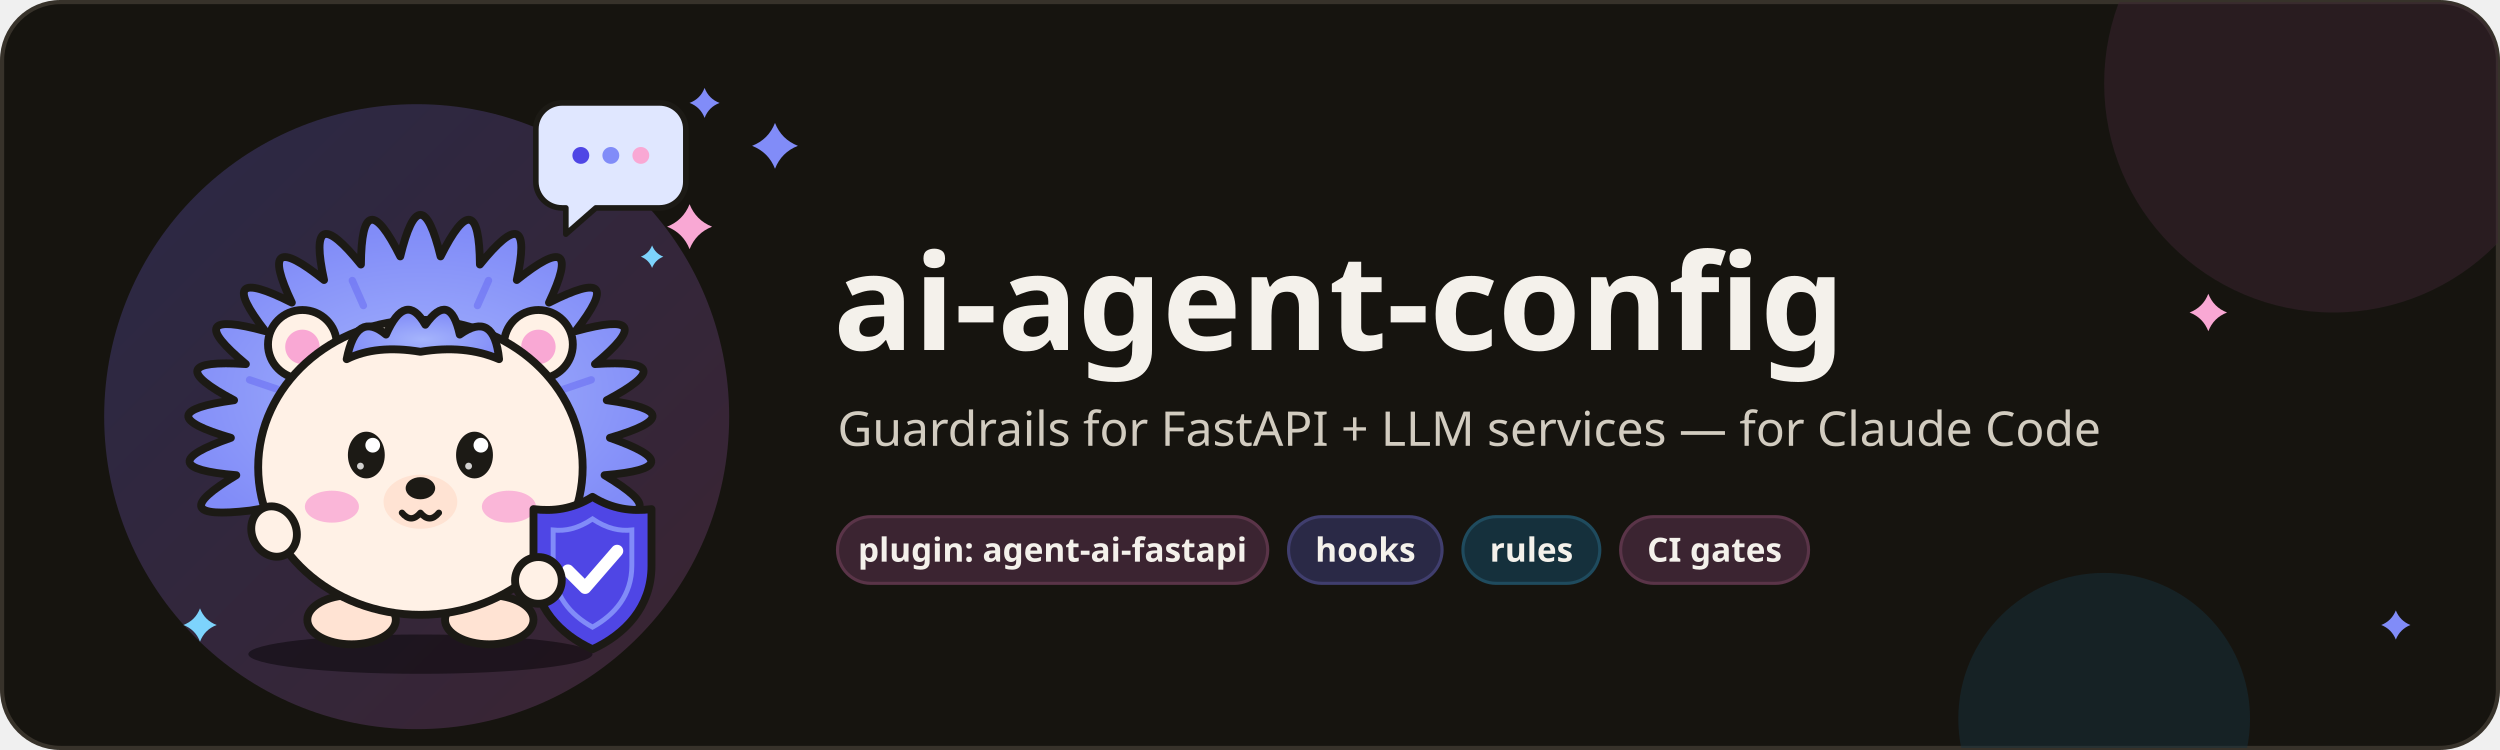
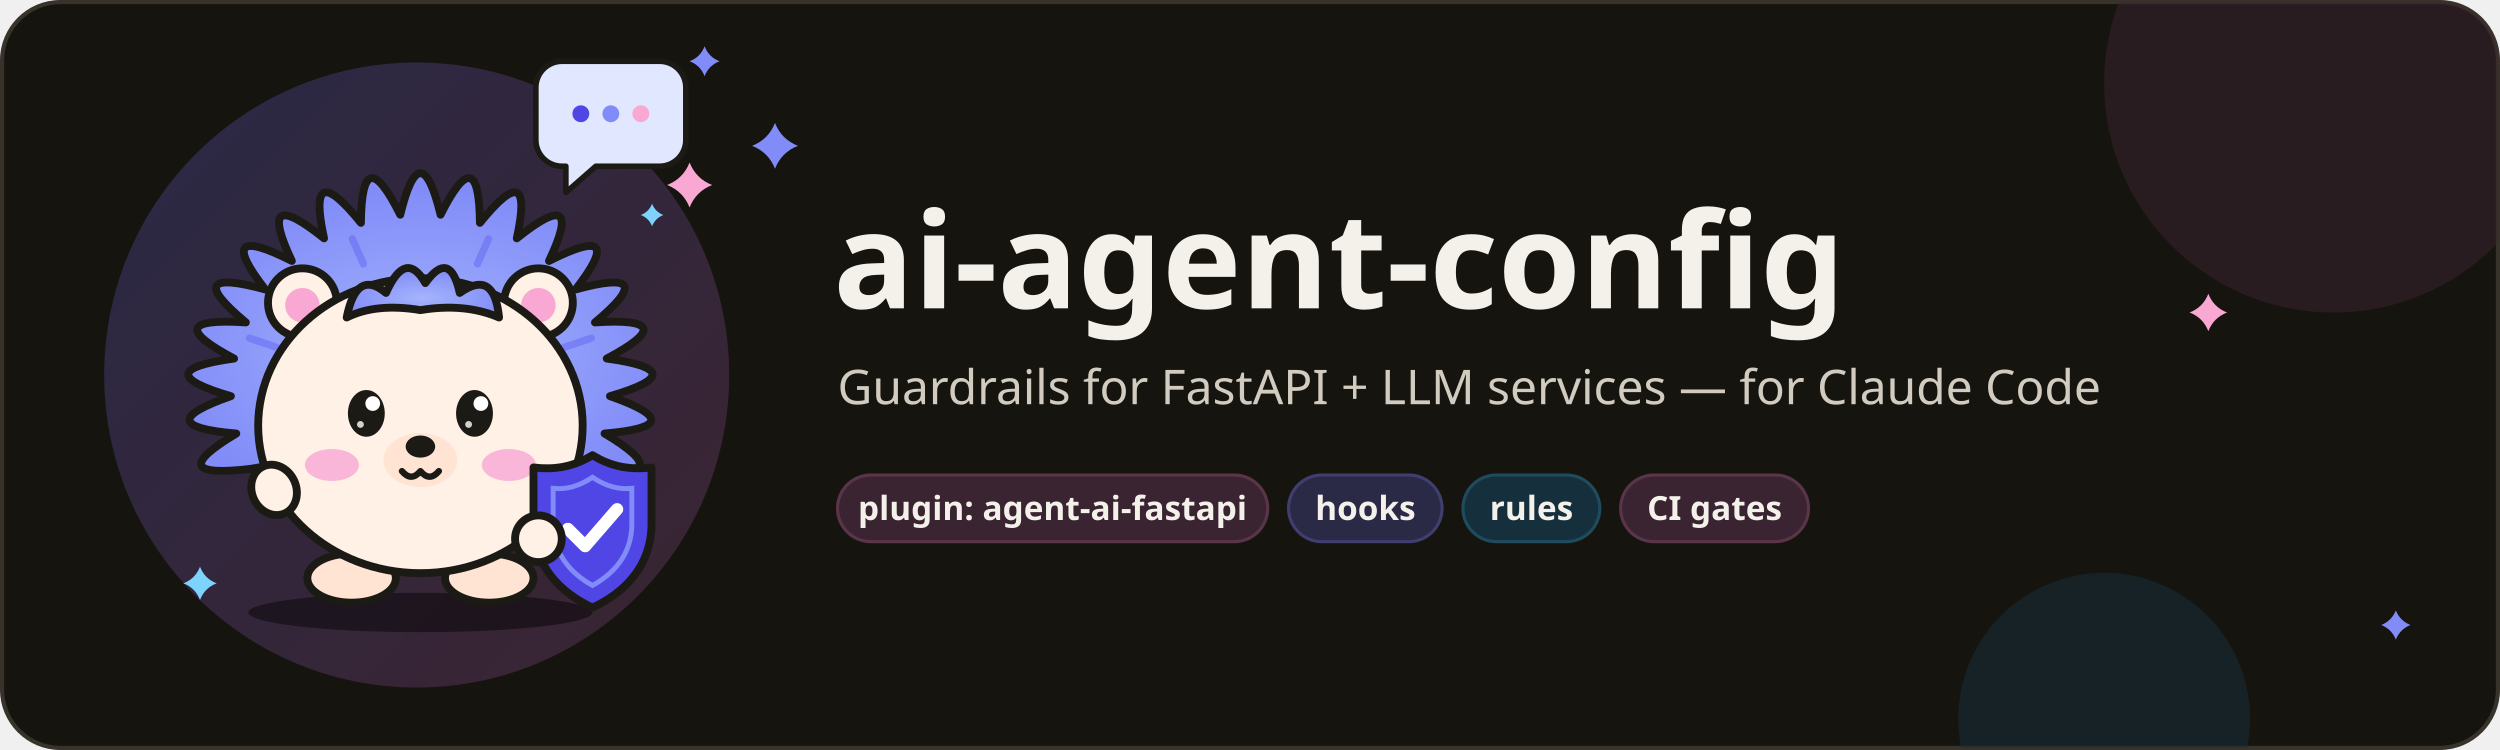
<svg xmlns="http://www.w3.org/2000/svg" viewBox="0 0 1200 360" role="img" aria-labelledby="t d">
  <defs>
    <style>.s{font-family:'Plus Jakarta Sans', system-ui, sans-serif}.m{font-family:ui-monospace, 'SF Mono', Menlo, Consolas, monospace;font-variant-ligatures:none}.eye,.tw,.blob{transform-box:fill-box;transform-origin:50% 50%}.eye{animation:blink 4.6s ease-in-out infinite}@keyframes blink{0%,93%,96%,100%{transform:scaleY(1)}94%,95%{transform:scaleY(.1)}}.glint{animation:glint 4.6s ease-in-out infinite}@keyframes glint{0%,93%,96%,100%{opacity:1}93.6%,95.4%{opacity:0}}.tw{animation:twinkle 6s ease-in-out infinite}.tw1{animation-delay:.6s}.tw2{animation-delay:2.1s}.tw3{animation-delay:3.6s}.tw4{animation-delay:5.1s}.tw5{animation-delay:1.35s}.tw6{animation-delay:2.85s}.tw7{animation-delay:4.35s}@keyframes twinkle{0%,32%,100%{transform:scale(1);opacity:1}10%{transform:scale(.85);opacity:.6}22%{transform:scale(1.1);opacity:1}}.blob{animation:drift-a 9s ease-in-out infinite}.blob2{animation-name:drift-b}.blob3{animation-name:drift-c}@keyframes drift-a{0%,100%{transform:translate(0,0)}50%{transform:translate(2px,-2px)}}@keyframes drift-b{0%,100%{transform:translate(0,0)}50%{transform:translate(-2.5px,2px)}}@keyframes drift-c{0%,100%{transform:translate(0,0)}50%{transform:translate(2px,-1.5px)}}@media (prefers-reduced-motion:reduce){*,*::before,*::after{animation:none!important}}</style>
    <filter id="sh" x="-10%" y="-10%" width="120%" height="140%">
      <feDropShadow dx="0" dy="4" stdDeviation="6" flood-color="#000000" flood-opacity="0.5" />
    </filter>
  </defs>
  <clipPath id="cc">
    <rect x="1" y="1" width="1198" height="358" rx="28" />
  </clipPath>
  <rect x="1" y="1" width="1198" height="358" rx="28" fill="#16140f" stroke="#37322a" stroke-width="2" />
  <linearGradient id="ga" x1="0" y1="0" x2="1" y2="1">
    <stop offset="0" stop-color="#2a2946" />
    <stop offset="1" stop-color="#3b2431" />
  </linearGradient>
  <g clip-path="url(#cc)">
    <g class="blob">
-       <circle cx="200" cy="200" r="150" fill="url(#ga)" />
+       <circle cx="200" cy="180" r="150" fill="url(#ga)" />
    </g>
    <g class="blob blob2">
      <circle cx="1120" cy="40" r="110" fill="#3b2431" opacity="0.5" />
    </g>
    <g class="blob blob3">
      <circle cx="1010" cy="345" r="70" fill="#15303c" opacity="0.5" />
    </g>
  </g>
  <g class="tw tw1">
    <path d="M372,59Q375.1,66.9 383,70Q375.1,73.1 372,81Q368.9,73.1 361,70Q368.9,66.9 372,59Z" fill="#818cf8" opacity="1" />
  </g>
  <g class="tw tw2">
    <path d="M1060,141Q1062.5,147.5 1069,150Q1062.5,152.5 1060,159Q1057.5,152.5 1051,150Q1057.5,147.5 1060,141Z" fill="#f9a8d4" opacity="1" />
  </g>
  <g class="tw tw3">
-     <path d="M96,292Q98.2,297.8 104,300Q98.2,302.2 96,308Q93.8,302.2 88,300Q93.8,297.8 96,292Z" fill="#7dd3fc" opacity="1" />
+     <path d="M96,272Q98.2,277.8 104,280Q98.2,282.2 96,288Q93.8,282.2 88,280Q93.8,277.8 96,272Z" fill="#7dd3fc" opacity="1" />
  </g>
  <g class="tw tw4">
    <path d="M1150,293Q1152,298 1157,300Q1152,302 1150,307Q1148,302 1143,300Q1148,298 1150,293Z" fill="#818cf8" opacity="1" />
  </g>
-   <g transform="translate(72 78) scale(1.18)">
+   <g transform="translate(72 58) scale(1.18)">
    <defs>
      <radialGradient id="mg" cx="50%" cy="60%" r="55%">
        <stop offset="0" stop-color="#a5b4fc" />
        <stop offset="1" stop-color="#818cf8" />
      </radialGradient>
    </defs>
    <ellipse cx="110" cy="200" rx="70" ry="8" fill="#000000" opacity="0.45" />
    <path d="M110,130L40.7,141.6Q3.9,145.9 35.1,127.2Q-1.8,124.1 32.9,112Q-2.4,101.7 34.2,96.7Q2,79.6 39,82Q11.3,58.9 46.9,68.6Q25.1,40.5 57.7,57Q42.7,25.3 70.8,47.8Q63.4,13.8 85.8,41.5Q86.1,6.8 101.8,38.2Q110,4.4 118.2,38.2Q133.9,6.8 134.2,41.5Q156.6,13.8 149.2,47.8Q177.3,25.3 162.3,57Q194.9,40.5 173.1,68.6Q208.7,58.9 181,82Q218,79.6 185.8,96.7Q222.4,101.7 187.1,112Q221.8,124.1 184.9,127.2Q216.1,145.9 179.3,141.6Z" fill="url(#mg)" stroke="#1c1a15" stroke-width="3.2" stroke-linejoin="round" stroke-linecap="round" />
    <path d="M51.7,92.2L40.5,88.4" stroke="#6366f1" stroke-width="3" stroke-linecap="round" opacity=".5" />
    <path d="M65.4,71.7L56.8,64.1" stroke="#6366f1" stroke-width="3" stroke-linecap="round" opacity=".5" />
    <path d="M86.8,58.2L82.3,48" stroke="#6366f1" stroke-width="3" stroke-linecap="round" opacity=".5" />
    <path d="M133.2,58.2L137.7,48" stroke="#6366f1" stroke-width="3" stroke-linecap="round" opacity=".5" />
    <path d="M154.6,71.7L163.2,64.1" stroke="#6366f1" stroke-width="3" stroke-linecap="round" opacity=".5" />
    <path d="M168.3,92.2L179.5,88.4" stroke="#6366f1" stroke-width="3" stroke-linecap="round" opacity=".5" />
    <circle cx="62" cy="74" r="14" fill="#fff1e6" stroke="#1c1a15" stroke-width="3.2" stroke-linejoin="round" stroke-linecap="round" />
    <circle cx="62" cy="75" r="7" fill="#f9a8d4" />
    <circle cx="158" cy="74" r="14" fill="#fff1e6" stroke="#1c1a15" stroke-width="3.2" stroke-linejoin="round" stroke-linecap="round" />
    <circle cx="158" cy="75" r="7" fill="#f9a8d4" />
    <ellipse cx="82" cy="186" rx="18" ry="10" fill="#ffe3d3" stroke="#1c1a15" stroke-width="3.2" stroke-linejoin="round" stroke-linecap="round" />
    <ellipse cx="138" cy="186" rx="18" ry="10" fill="#ffe3d3" stroke="#1c1a15" stroke-width="3.2" stroke-linejoin="round" stroke-linecap="round" />
    <ellipse cx="110" cy="124" rx="66" ry="60" fill="#fff1e6" stroke="#1c1a15" stroke-width="3.2" stroke-linejoin="round" stroke-linecap="round" />
    <path d="M80,80Q84,60 96,70Q104,52 112,66Q122,52 126,70Q140,60 142,80Q128,74 110,77Q92,74 80,80Z" fill="url(#mg)" stroke="#1c1a15" stroke-width="3.2" stroke-linejoin="round" stroke-linecap="round" />
    <ellipse cx="74" cy="140" rx="11" ry="6.5" fill="#f9a8d4" opacity=".8" />
    <ellipse cx="146" cy="140" rx="11" ry="6.5" fill="#f9a8d4" opacity=".8" />
    <g class="eye">
      <ellipse cx="88" cy="119" rx="7.5" ry="9.5" fill="#1c1a15" />
      <g class="glint">
        <circle cx="90.6" cy="115" r="3" fill="#ffffff" />
        <circle cx="85.6" cy="123.5" r="1.4" fill="#ffffff" opacity=".8" />
      </g>
    </g>
    <g class="eye">
      <ellipse cx="132" cy="119" rx="7.5" ry="9.5" fill="#1c1a15" />
      <g class="glint">
        <circle cx="134.6" cy="115" r="3" fill="#ffffff" />
        <circle cx="129.6" cy="123.5" r="1.4" fill="#ffffff" opacity=".8" />
      </g>
    </g>
    <ellipse cx="110" cy="138" rx="15" ry="11" fill="#ffe3d3" />
    <ellipse cx="110" cy="132.5" rx="6" ry="4.5" fill="#1c1a15" />
    <path d="M102.5,142.5q3.75,4.5 7.5,0q3.75,4.5 7.5,0" fill="none" stroke="#1c1a15" stroke-width="2.6" stroke-linecap="round" stroke-linejoin="round" />
    <ellipse cx="50" cy="152" rx="9" ry="10.5" fill="#fff1e6" stroke="#1c1a15" stroke-width="3.2" stroke-linejoin="round" stroke-linecap="round" transform="rotate(-25 46 150)" />
    <path d="M180,136C188,141 196,142 204,141L204,164C204,181 193,192 180,198C167,192 156,181 156,164L156,141C164,142 172,141 180,136Z" fill="#4f46e5" stroke="#1c1a15" stroke-width="3.2" stroke-linejoin="round" stroke-linecap="round" />
    <path d="M180,145C186,149 191,150 196,149.5L196,164C196,176 189,184 180,189C171,184 164,176 164,164L164,149.5C169,150 174,149 180,145Z" fill="none" stroke="#818cf8" stroke-width="2" />
    <path d="M170,166l7,7l13,-15" fill="none" stroke="#ffffff" stroke-width="5" stroke-linecap="round" stroke-linejoin="round" />
    <circle cx="158" cy="170" r="9.5" fill="#fff1e6" stroke="#1c1a15" stroke-width="3.2" stroke-linejoin="round" stroke-linecap="round" />
  </g>
-   <g transform="translate(250 44) scale(0.9)">
+   <g transform="translate(250 24) scale(0.9)">
    <path d="M8,20a14,14 0 0 1 14,-14h52a14,14 0 0 1 14,14v28a14,14 0 0 1 -14,14h-34l-16,14v-14h-2a14,14 0 0 1 -14,-14z" fill="#e0e7ff" stroke="#1c1a15" stroke-width="3" stroke-linejoin="round" />
    <circle cx="32" cy="34" r="4.5" fill="#4f46e5" />
    <circle cx="48" cy="34" r="4.5" fill="#818cf8" />
    <circle cx="64" cy="34" r="4.5" fill="#f9a8d4" />
    <g class="tw tw5">
      <path d="M90,60Q93.4,68.6 102,72Q93.4,75.4 90,84Q86.6,75.4 78,72Q86.6,68.6 90,60Z" fill="#f9a8d4" opacity="1" />
    </g>
    <g class="tw tw6">
      <path d="M98,-2Q100.2,3.8 106,6Q100.2,8.2 98,14Q95.8,8.2 90,6Q95.8,3.8 98,-2Z" fill="#818cf8" opacity="1" />
    </g>
    <g class="tw tw7">
      <path d="M70,82Q71.7,86.3 76,88Q71.7,89.7 70,94Q68.3,89.7 64,88Q68.3,86.3 70,82Z" fill="#7dd3fc" opacity="1" />
    </g>
  </g>
-   <text class="s" x="400" y="168" font-size="64" font-weight="800" fill="#f4f1eb">ai-agent-config</text>
-   <text class="s" x="402" y="214" font-size="23" font-weight="500" fill="#d2ccc0">Guardrails for FastAPI + LLM services — for Claude Code</text>
-   <rect x="402" y="248" width="206.5" height="32" rx="16.0" fill="#3b2431" stroke="#5a3448" stroke-width="1.5" />
-   <text class="s" x="505.2" y="269.6" font-size="16" font-weight="600" fill="#f4f1eb" text-anchor="middle">plugin: agent-ai-fastapi</text>
-   <rect x="618.5" y="248" width="73.7" height="32" rx="16.0" fill="#2a2946" stroke="#403e6e" stroke-width="1.5" />
-   <text class="s" x="655.4" y="269.6" font-size="16" font-weight="600" fill="#f4f1eb" text-anchor="middle">hooks</text>
-   <rect x="702.2" y="248" width="65.7" height="32" rx="16.0" fill="#15303c" stroke="#1f4b5e" stroke-width="1.5" />
-   <text class="s" x="735.1" y="269.6" font-size="16" font-weight="600" fill="#f4f1eb" text-anchor="middle">rules</text>
-   <rect x="777.9" y="248" width="90.2" height="32" rx="16.0" fill="#3b2431" stroke="#5a3448" stroke-width="1.5" />
-   <text class="s" x="823.0" y="269.6" font-size="16" font-weight="600" fill="#f4f1eb" text-anchor="middle">CI gates</text>
+   <text class="s" x="400" y="148" font-size="64" font-weight="800" fill="#f4f1eb">ai-agent-config</text>
+   <text class="s" x="402" y="194" font-size="23" font-weight="500" fill="#d2ccc0">Guardrails for FastAPI + LLM services — for Claude Code</text>
+   <rect x="402" y="228" width="206.5" height="32" rx="16.0" fill="#3b2431" stroke="#5a3448" stroke-width="1.5" />
+   <text class="s" x="505.2" y="249.6" font-size="16" font-weight="600" fill="#f4f1eb" text-anchor="middle">plugin: agent-ai-fastapi</text>
+   <rect x="618.5" y="228" width="73.7" height="32" rx="16.0" fill="#2a2946" stroke="#403e6e" stroke-width="1.5" />
+   <text class="s" x="655.4" y="249.6" font-size="16" font-weight="600" fill="#f4f1eb" text-anchor="middle">hooks</text>
+   <rect x="702.2" y="228" width="65.7" height="32" rx="16.0" fill="#15303c" stroke="#1f4b5e" stroke-width="1.5" />
+   <text class="s" x="735.1" y="249.6" font-size="16" font-weight="600" fill="#f4f1eb" text-anchor="middle">rules</text>
+   <rect x="777.9" y="228" width="90.2" height="32" rx="16.0" fill="#3b2431" stroke="#5a3448" stroke-width="1.5" />
+   <text class="s" x="823.0" y="249.6" font-size="16" font-weight="600" fill="#f4f1eb" text-anchor="middle">CI gates</text>
</svg>
